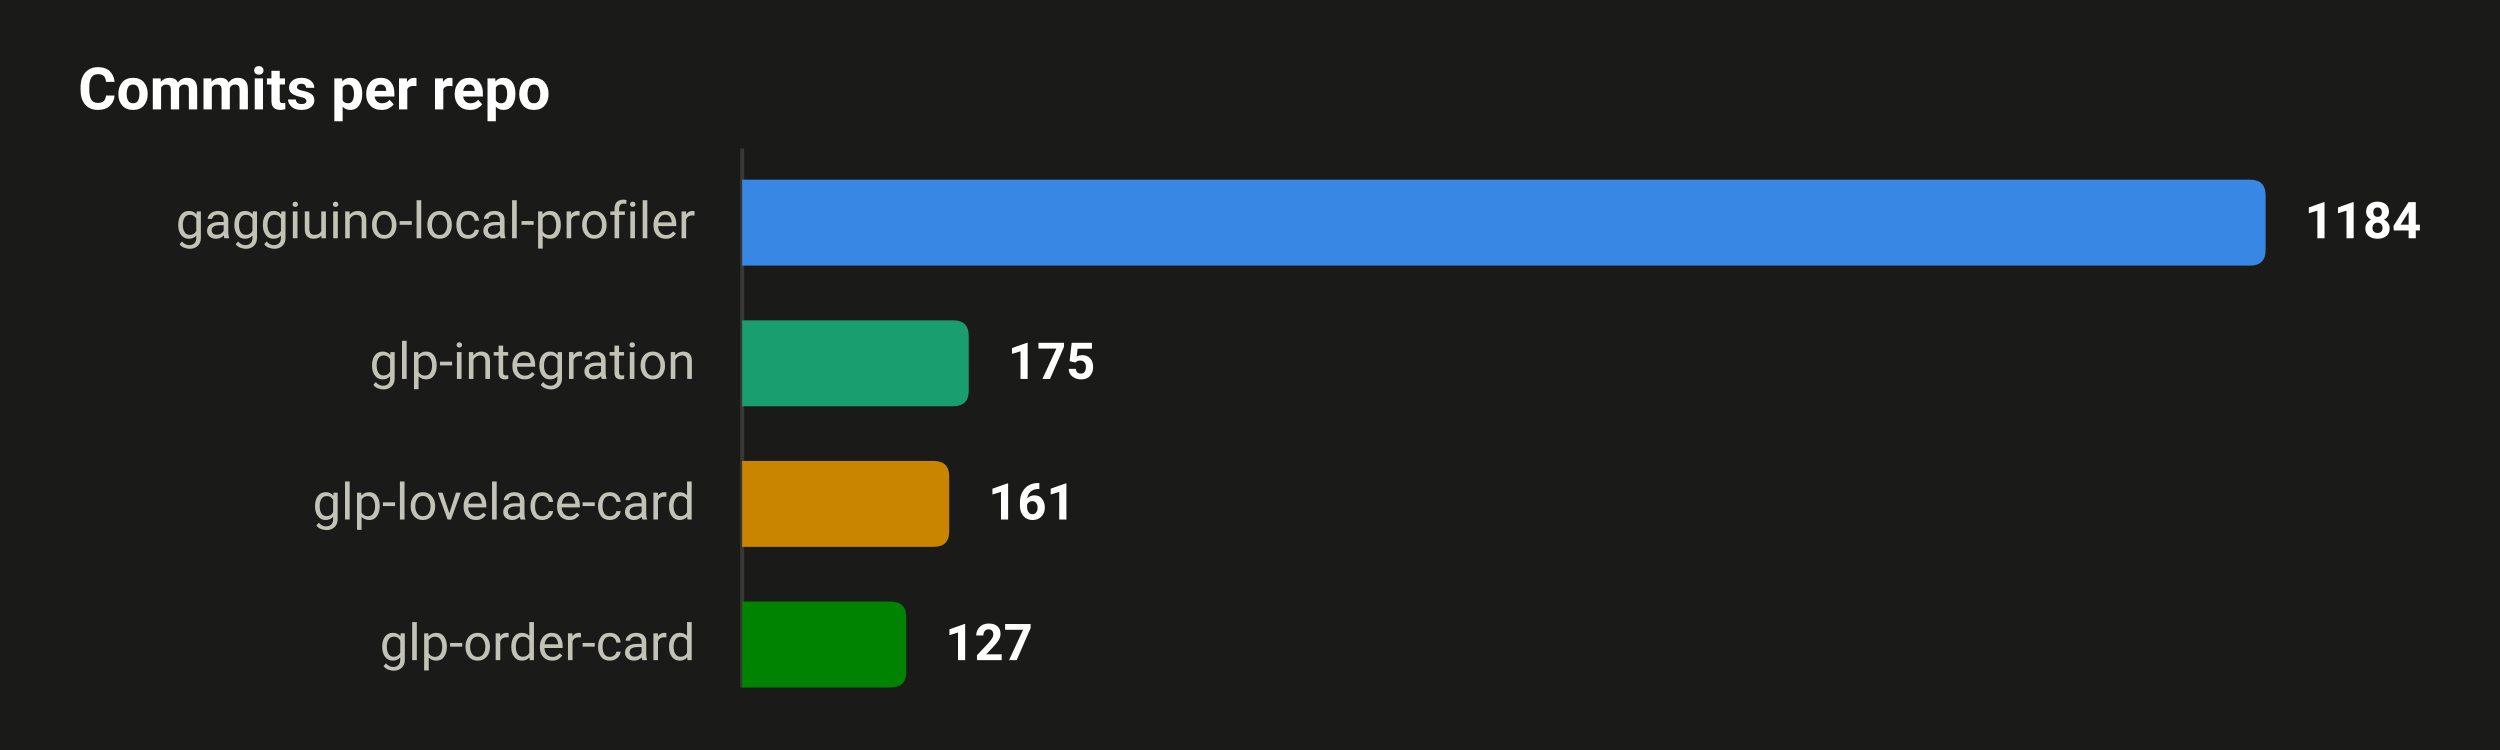
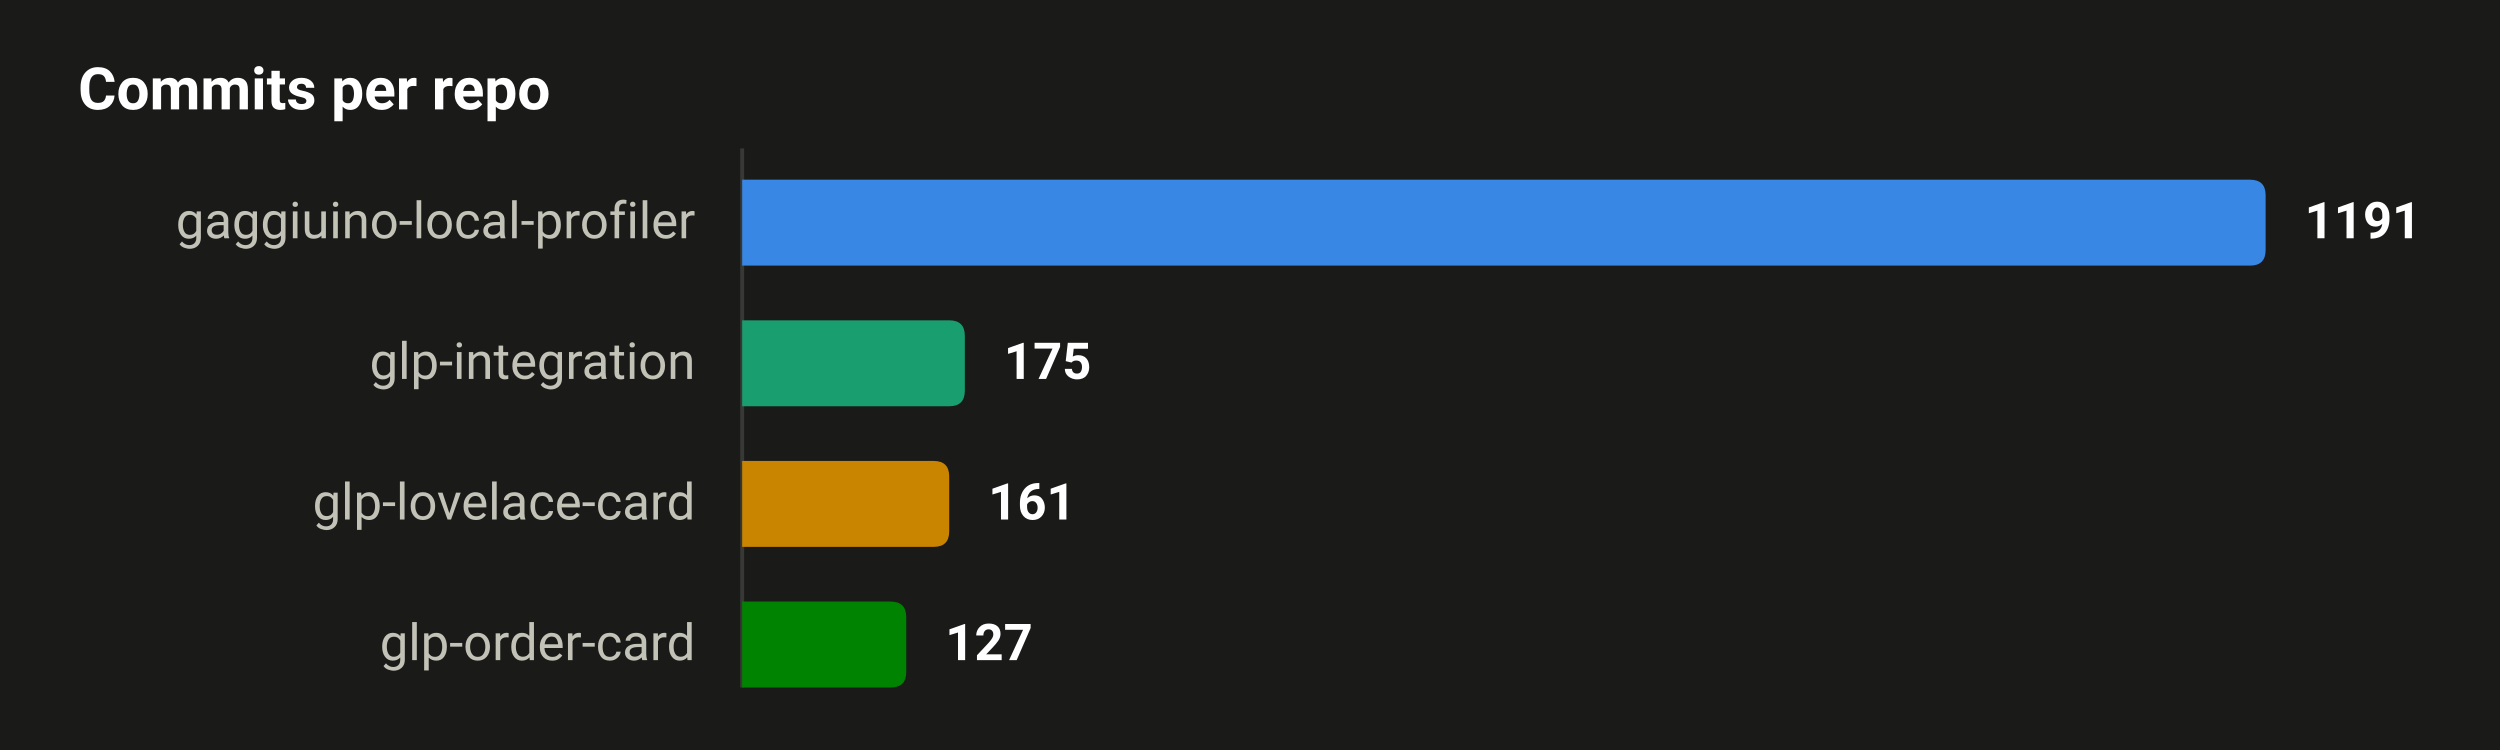
<svg xmlns="http://www.w3.org/2000/svg" width="640" height="192" viewBox="0 0 640 192" font-family="-apple-system, BlinkMacSystemFont, 'Segoe UI', Roboto, Helvetica, Arial, sans-serif">
  <rect width="640" height="192" fill="#1a1a19" />
  <text x="20" y="28" fill="#ffffff" font-size="15" font-weight="600">Commits per repo</text>
  <line x1="190" y1="38" x2="190" y2="176" stroke="#383835" stroke-width="1" />
  <text x="178" y="61" fill="#c3c2b7" font-size="13" text-anchor="end">gaggiuino-local-profiler</text>
  <path d="M190,46 H576 Q580,46 580,50 V64 Q580,68 576,68 H190 Z" fill="#3987e5" />
-   <text x="590" y="61" fill="#ffffff" font-size="13" font-weight="600">1184</text>
+   <text x="590" y="61" fill="#ffffff" font-size="13" font-weight="600">1191</text>
  <text x="178" y="97" fill="#c3c2b7" font-size="13" text-anchor="end">glp-integration</text>
-   <path d="M190,82 H244 Q248,82 248,86 V100 Q248,104 244,104 H190 Z" fill="#199e70" />
-   <text x="258" y="97" fill="#ffffff" font-size="13" font-weight="600">175</text>
+   <path d="M190,82 H243 Q247,82 247,86 V100 Q247,104 243,104 H190 Z" fill="#199e70" />
+   <text x="257" y="97" fill="#ffffff" font-size="13" font-weight="600">175</text>
  <text x="178" y="133" fill="#c3c2b7" font-size="13" text-anchor="end">glp-lovelace-card</text>
  <path d="M190,118 H239 Q243,118 243,122 V136 Q243,140 239,140 H190 Z" fill="#c98500" />
  <text x="253" y="133" fill="#ffffff" font-size="13" font-weight="600">161</text>
  <text x="178" y="169" fill="#c3c2b7" font-size="13" text-anchor="end">glp-order-card</text>
  <path d="M190,154 H228 Q232,154 232,158 V172 Q232,176 228,176 H190 Z" fill="#008300" />
  <text x="242" y="169" fill="#ffffff" font-size="13" font-weight="600">127</text>
</svg>
